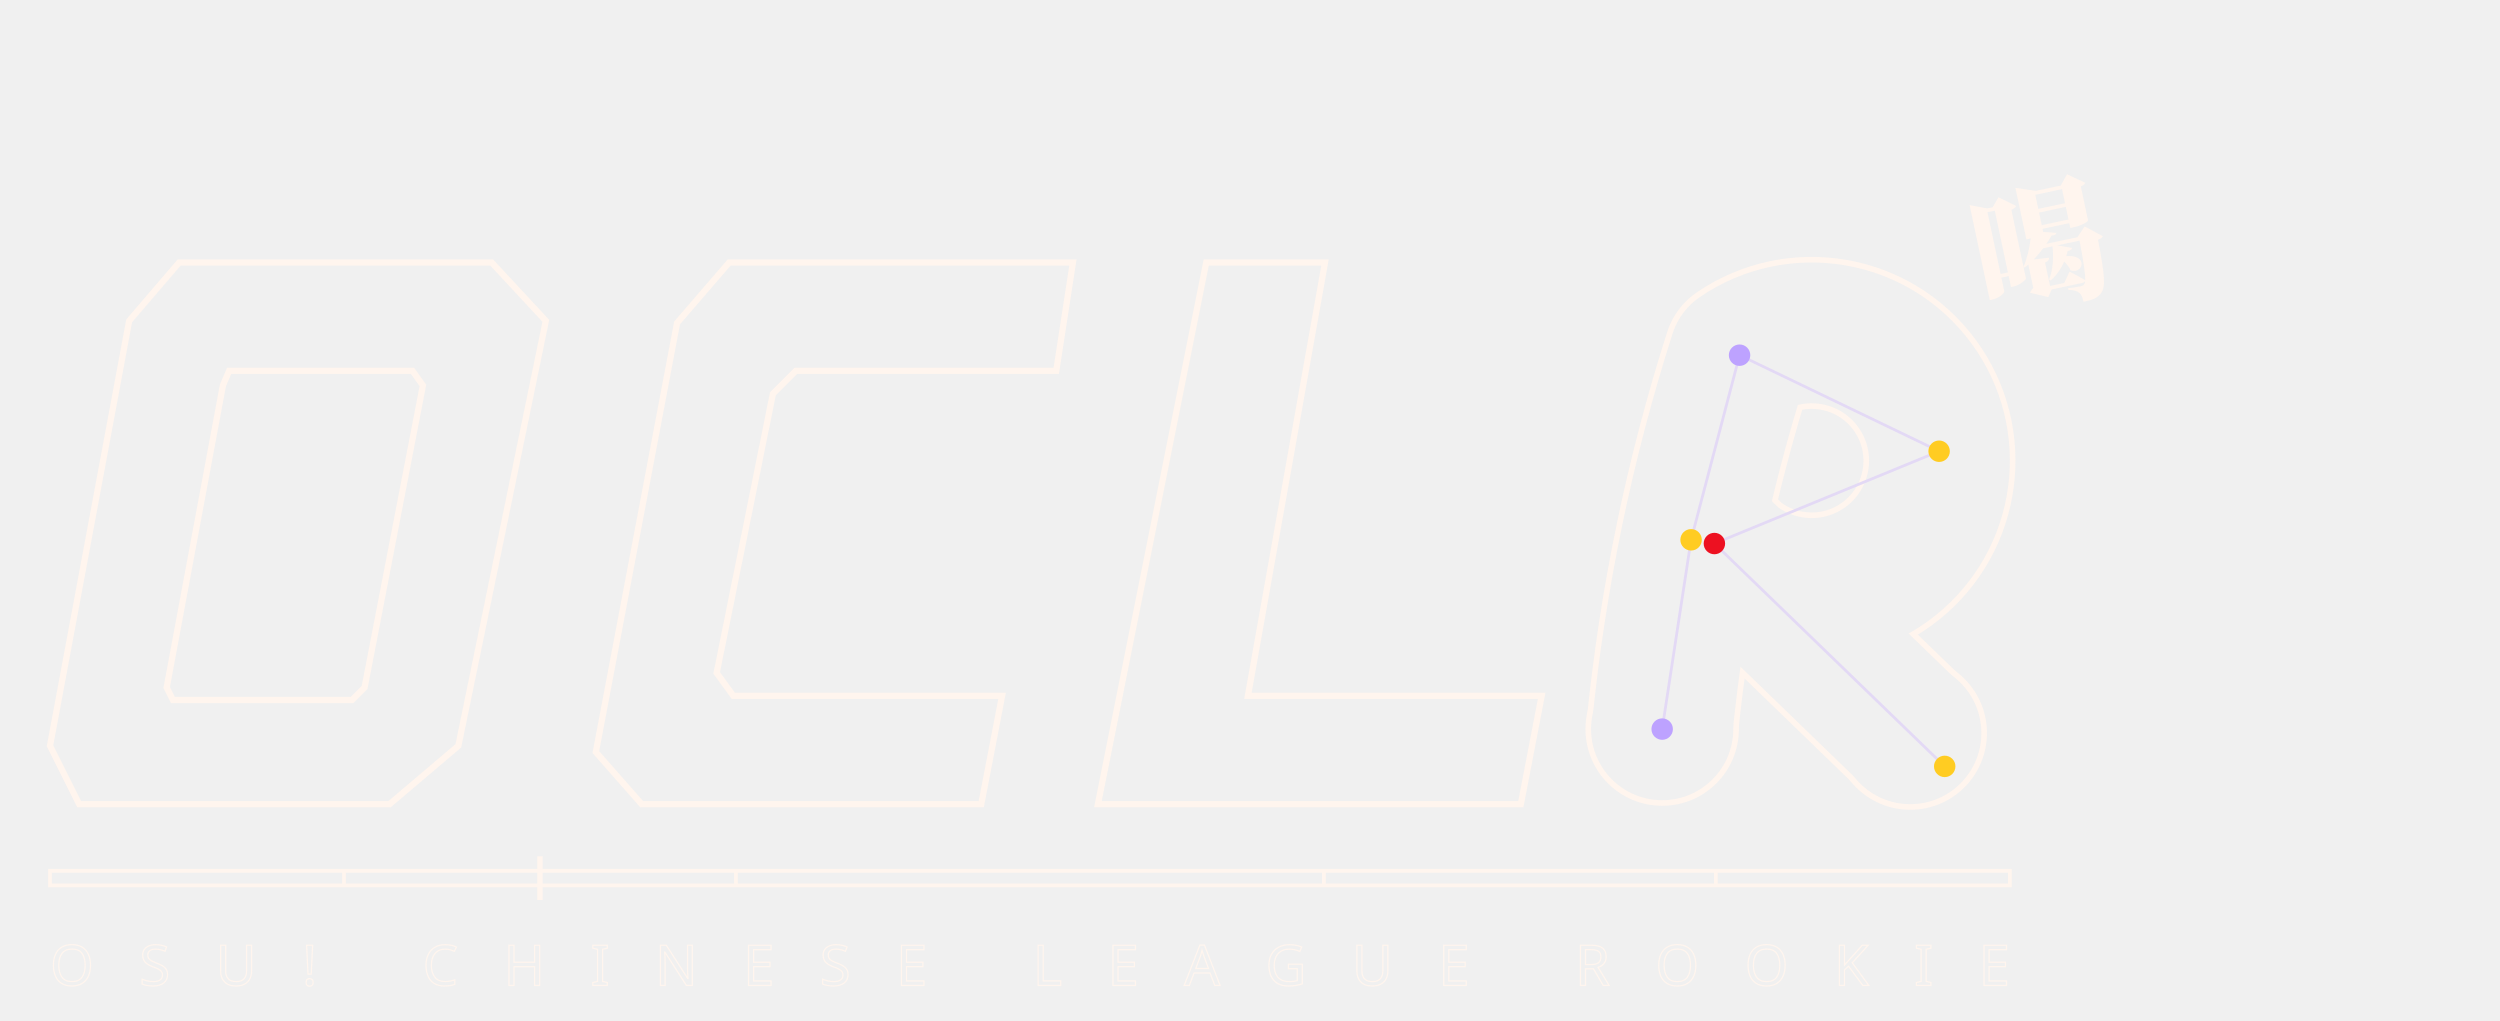
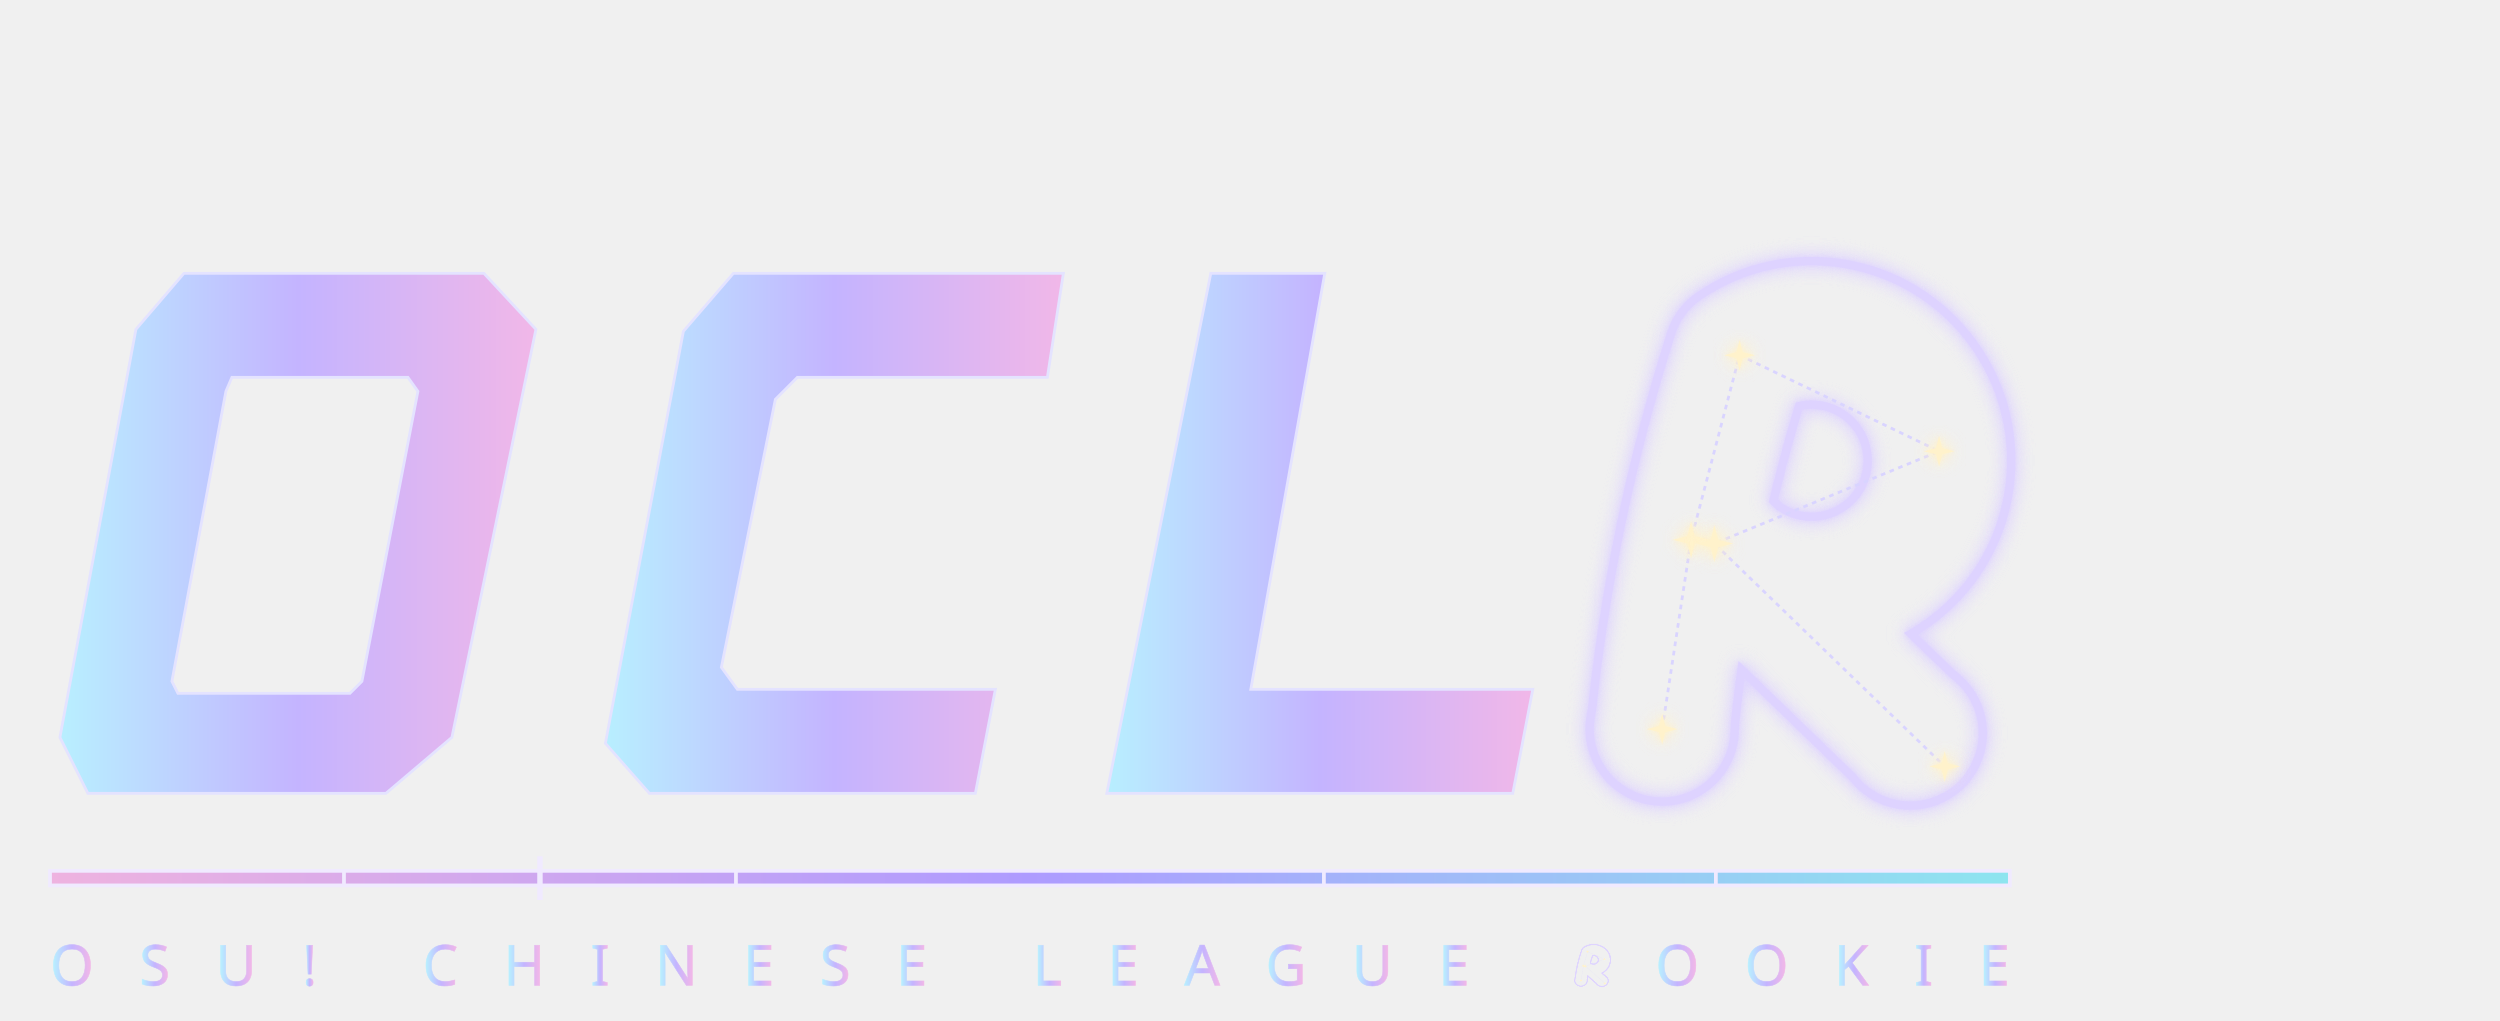
<svg xmlns="http://www.w3.org/2000/svg" viewBox="40 0 1200 490" width="1200" height="490" color="#fff5ee" role="img" aria-labelledby="title desc">
+   <defs>
+     <linearGradient id="ocl-fill" x1="0%" y1="0%" x2="100%" y2="0%">
+       <stop offset="0%" stop-color="#b8efff" />
+       <stop offset="50%" stop-color="#c4b4ff" />
+       <stop offset="100%" stop-color="#f1b7e8" />
+     </linearGradient>
+     <linearGradient id="acc-fill" x1="0%" y1="0%" x2="100%" y2="0%">
+       <stop offset="0%" stop-color="#efb3df" />
+       <stop offset="50%" stop-color="#ae9bff" />
+       <stop offset="100%" stop-color="#8de6ef" />
+     </linearGradient>
+     <filter id="star-glow" x="-35%" y="-35%" width="170%" height="170%" color-interpolation-filters="sRGB">
+       <feGaussianBlur in="SourceGraphic" stdDeviation="9" result="halo" />
+       <feGaussianBlur in="SourceGraphic" stdDeviation="3" result="near" />
+       <feMerge>
+         <feMergeNode in="halo" />
+         <feMergeNode in="halo" />
+         <feMergeNode in="near" />
+         <feMergeNode in="SourceGraphic" />
+       </feMerge>
+     </filter>
+   </defs>
  <g transform="translate(0 60)">
-     <path id="O-angular" d="M62 0H212L238 28L196 232L163 260H14L0 232L38 28Z M86 52H174L179 59L151 204L145 210H59L56 204L83 59Z" transform="translate(64 66)" fill="none" stroke="currentColor" stroke-width="3" stroke-linejoin="miter" stroke-miterlimit="4" />
-     <path id="C-angular" d="M64 0H229L221 52H96L85 63L58 197L66 208H195L185 260H22L0 235L39 29Z" transform="translate(326 66)" fill="none" stroke="currentColor" stroke-width="3" stroke-linejoin="miter" stroke-miterlimit="4" />
-     <path id="L-angular" d="M52 0H109L72 208H213L203 260H0Z" transform="translate(567 66)" fill="none" stroke="currentColor" stroke-width="3" stroke-linejoin="miter" stroke-miterlimit="4" />
-     <svg viewBox="46.25 -17.903 449.126 580.912" role="img" id="R-reference-slider" x="803.716" y="66" width="201.016" height="260" overflow="visible">
+     <path id="O-angular" d="M62 0H212L238 28L196 232L163 260H14L0 232L38 28Z M86 52H174L179 59L151 204L145 210H59L56 204L83 59Z" transform="translate(68.76 71.2) scale(.96)" fill="url(#ocl-fill)" stroke="#e4e3ff" stroke-width="1.4" stroke-linejoin="miter" stroke-miterlimit="4" fill-rule="evenodd" />
+     <path id="C-angular" d="M64 0H229L221 52H96L85 63L58 197L66 208H195L185 260H22L0 235L39 29Z" transform="translate(330.58 71.2) scale(.96)" fill="url(#ocl-fill)" stroke="#e4e3ff" stroke-width="1.4" stroke-linejoin="miter" stroke-miterlimit="4" fill-rule="evenodd" />
+     <path id="L-angular" d="M52 0H109L72 208H213L203 260H0Z" transform="translate(571.26 71.2) scale(.96)" fill="url(#ocl-fill)" stroke="#e4e3ff" stroke-width="1.4" stroke-linejoin="miter" stroke-miterlimit="4" fill-rule="evenodd" />
+     <svg viewBox="46.25 -17.903 449.126 580.912" role="img" id="R-reference-slider" x="803.716" y="66" width="201.016" height="260" overflow="visible" color="#ded3ff">
      <defs>
        <mask id="r-outline-mask" maskUnits="userSpaceOnUse" x="34.25" y="-29.903" width="473.126" height="604.912" style="mask-type:luminance">
          <g color="#fff" fill="#fff">
            <g id="r-outer-r-slider-shape">
              <path id="r-outer-r-track" d="M122.5 482.5 A1948.266 1948.266 0 0 1 205.5 81.5 A137.044 137.044 0 1 1 178.5 283.5 L388.562 486.759" fill="none" stroke="#fff" stroke-width="163" stroke-linecap="round" stroke-linejoin="round" />
              <circle id="r-outer-r-head-cap" cx="122.5" cy="482.5" r="82.25" fill="#fff" />
              <circle id="r-outer-r-tail-cap" cx="388.562" cy="486.759" r="82.25" fill="#fff" />
            </g>
          </g>
          <g color="#000" fill="#000">
            <g id="r-inner-r-slider-shape">
-               <path id="r-inner-r-track" d="M122.5 482.5 A1948.266 1948.266 0 0 1 205.5 81.5 A137.044 137.044 0 1 1 178.5 283.5 L388.562 486.759" fill="none" stroke="#000" stroke-width="151.0" stroke-linecap="round" stroke-linejoin="round" />
-               <circle id="r-inner-r-head-cap" cx="122.5" cy="482.5" r="76.25" fill="#000" />
-               <circle id="r-inner-r-tail-cap" cx="388.562" cy="486.759" r="76.25" fill="#000" />
+               <path id="r-inner-r-track" d="M122.5 482.5 A1948.266 1948.266 0 0 1 205.5 81.5 A137.044 137.044 0 1 1 178.5 283.5 L388.562 486.759" fill="none" stroke="#000" stroke-width="145" stroke-linecap="round" stroke-linejoin="round" />
+               <circle id="r-inner-r-head-cap" cx="122.5" cy="482.5" r="73.25" fill="#000" />
+               <circle id="r-inner-r-tail-cap" cx="388.562" cy="486.759" r="73.25" fill="#000" />
            </g>
          </g>
        </mask>
      </defs>
-       <rect x="34.25" y="-29.903" width="473.126" height="604.912" fill="currentColor" mask="url(#r-outline-mask)" />
+       <g filter="url(#star-glow)">
+         <rect x="34.25" y="-29.903" width="473.126" height="604.912" fill="currentColor" mask="url(#r-outline-mask)" />
+       </g>
      <g id="r-control-points">
-         <polyline points="122.5,482.5 153.5,279.5 205.5,81.5 419.5,184.5 178.5,283.5 425.5,522.5" fill="none" stroke="#e3d9f5" stroke-width="3" />
-         <circle id="r-control-0" cx="122.5" cy="482.5" r="11.5" fill="#bda2ff" />
-         <circle id="r-control-1" cx="153.5" cy="279.5" r="11.5" fill="#ffcc22" />
-         <circle id="r-control-2" cx="205.5" cy="81.5" r="11.5" fill="#bda2ff" />
-         <circle id="r-control-3" cx="419.5" cy="184.5" r="11.5" fill="#ffcc22" />
-         <circle id="r-control-4" cx="178.5" cy="283.5" r="11.5" fill="#ed1121" />
-         <circle id="r-control-5" cx="425.5" cy="522.5" r="11.5" fill="#ffcc22" />
+         <polyline points="122.5,482.5 153.5,279.5 205.5,81.5 419.5,184.5 178.5,283.5 425.5,522.5" fill="none" stroke="#d9d4ff" stroke-width="3" stroke-dasharray="5 5" opacity="1" />
+         <polygon id="r-control-0" points="122.500,466.000 125.767,479.233 139.000,482.500 125.767,485.767 122.500,499.000 119.233,485.767 106.000,482.500 119.233,479.233" fill="#fff2cb" filter="url(#star-glow)" />
+         <polygon id="r-control-1" points="153.500,259.700 157.420,275.580 173.300,279.500 157.420,283.420 153.500,299.300 149.580,283.420 133.700,279.500 149.580,275.580" fill="#fff2cb" filter="url(#star-glow)" />
+         <polygon id="r-control-2" points="205.500,65.000 208.767,78.233 222.000,81.500 208.767,84.767 205.500,98.000 202.233,84.767 189.000,81.500 202.233,78.233" fill="#fff2cb" filter="url(#star-glow)" />
+         <polygon id="r-control-3" points="419.500,168.000 422.767,181.233 436.000,184.500 422.767,187.767 419.500,201.000 416.233,187.767 403.000,184.500 416.233,181.233" fill="#fff2cb" filter="url(#star-glow)" />
+         <polygon id="r-control-4" points="178.500,263.700 182.420,279.580 198.300,283.500 182.420,287.420 178.500,303.300 174.580,287.420 158.700,283.500 174.580,279.580" fill="#fff2cb" filter="url(#star-glow)" />
+         <polygon id="r-control-5" points="425.500,506.000 428.767,519.233 442.000,522.500 428.767,525.767 425.500,539.000 422.233,525.767 409.000,522.500 422.233,519.233" fill="#fff2cb" filter="url(#star-glow)" />
      </g>
    </svg>
-     <g id="judgement-katu" fill="currentColor" transform="rotate(-12 1016 55)">
-       <path d="M418 845V450H443H451C427 379 390 302 354 253L362 246L393 262V84C381 75 369 63 361 53L489 -8L525 43H759C773 43 782 48 785 58C782 44 777 35 772 30C765 24 757 21 743 21C724 21 676 23 647 26V14C685 5 708 -6 723 -25C737 -43 740 -63 740 -97C803 -97 845 -93 878 -65C927 -24 937 58 943 335C964 338 977 345 984 354L866 454L796 386H558C577 404 594 422 609 439C636 435 644 440 648 451L552 479L553 480V502H758V465H783C857 465 900 487 900 492V754C922 758 932 764 938 773L818 864L754 791H563ZM740 316 635 358H806C803 199 797 104 786 59C748 95 684 146 684 146L628 71H519V251C545 255 553 265 556 280L441 291C471 312 500 334 527 358H599C591 283 568 185 522 121L531 110C585 139 628 182 661 228C676 206 689 179 694 154C778 102 854 242 685 265L703 300C727 299 736 306 740 316ZM175 104V208H231V124H251C296 124 353 154 354 164V690C375 694 388 702 395 711L279 802L221 738H179L55 790V61H74C128 61 175 90 175 104ZM553 530V627H758V530ZM553 655V763H758V655ZM175 236V710H231V236Z" transform="translate(986 83) scale(.064 -.064)" />
+     <g id="english-name">
+       <path d="M720 358Q720 247 682.5 164.5Q645 82 572.0 36.0Q499 -10 391 -10Q280 -10 206.5 36.0Q133 82 97.0 165.0Q61 248 61 359Q61 469 97.0 551.0Q133 633 206.5 679.0Q280 725 392 725Q499 725 572.0 679.5Q645 634 682.5 551.5Q720 469 720 358ZM156 358Q156 223 213.0 145.5Q270 68 391 68Q513 68 569.0 145.5Q625 223 625 358Q625 493 569.0 569.5Q513 646 392 646Q271 646 213.5 569.5Q156 493 156 358Z" fill="url(#ocl-fill)" stroke="url(#ocl-fill)" stroke-width="10" transform="translate(64 413) scale(0.027 -0.027)" />
+       <path d="M502 191Q502 96 433.0 43.0Q364 -10 247 -10Q187 -10 136.0 -1.0Q85 8 51 24V110Q87 94 140.5 81.0Q194 68 251 68Q331 68 371.5 99.0Q412 130 412 183Q412 218 397.0 242.0Q382 266 345.5 286.5Q309 307 244 330Q153 363 106.5 411.0Q60 459 60 542Q60 599 89.0 639.5Q118 680 169.5 702.0Q221 724 288 724Q347 724 396.0 713.0Q445 702 485 684L457 607Q420 623 376.5 634.0Q333 645 286 645Q219 645 185.0 616.5Q151 588 151 541Q151 505 166.0 481.0Q181 457 215.0 438.0Q249 419 307 397Q370 374 413.5 347.5Q457 321 479.5 284.0Q502 247 502 191Z" fill="url(#ocl-fill)" stroke="url(#ocl-fill)" stroke-width="10" transform="translate(106.8673 413) scale(0.027 -0.027)" />
+       <path d="M640 252Q640 178 610.0 118.5Q580 59 518.5 24.5Q457 -10 362 -10Q229 -10 159.5 62.5Q90 135 90 254V714H180V251Q180 164 226.5 116.0Q273 68 367 68Q464 68 507.5 119.5Q551 171 551 252V714H640Z" fill="url(#ocl-fill)" stroke="url(#ocl-fill)" stroke-width="10" transform="translate(143.4706 413) scale(0.027 -0.027)" />
+       <path d="M163 201H106L81 714H188ZM72 54Q72 91 90.0 106.0Q108 121 134 121Q159 121 177.5 106.0Q196 91 196 54Q196 18 177.5 2.0Q159 -14 134 -14Q108 -14 90.0 2.0Q72 18 72 54Z" fill="url(#ocl-fill)" stroke="url(#ocl-fill)" stroke-width="10" transform="translate(184.9879 413) scale(0.027 -0.027)" />
+       <path d="M403 645Q288 645 222.0 568.0Q156 491 156 357Q156 224 217.5 146.5Q279 69 402 69Q449 69 491.0 77.0Q533 85 573 97V19Q533 4 490.5 -3.0Q448 -10 389 -10Q280 -10 207.0 35.0Q134 80 97.5 163.0Q61 246 61 358Q61 466 100.5 548.5Q140 631 217.0 677.5Q294 724 404 724Q517 724 601 682L565 606Q532 621 491.5 633.0Q451 645 403 645Z" fill="url(#ocl-fill)" stroke="url(#ocl-fill)" stroke-width="10" transform="translate(242.8315 413) scale(0.027 -0.027)" />
+       <path d="M643 0H553V333H187V0H97V714H187V412H553V714H643Z" fill="url(#ocl-fill)" stroke="url(#ocl-fill)" stroke-width="10" transform="translate(281.6758 413) scale(0.027 -0.027)" />
+       <path d="M298 0H40V52L124 71V642L40 662V714H298V662L214 642V71L298 52Z" fill="url(#ocl-fill)" stroke="url(#ocl-fill)" stroke-width="10" transform="translate(323.463 413) scale(0.027 -0.027)" />
+       <path d="M663 0H558L176 593H172Q174 558 177.0 506.0Q180 454 180 399V0H97V714H201L582 123H586Q585 139 583.5 171.0Q582 203 580.5 241.0Q579 279 579 311V714H663Z" fill="url(#ocl-fill)" stroke="url(#ocl-fill)" stroke-width="10" transform="translate(354.3963 413) scale(0.027 -0.027)" />
+       <path d="M496 0H97V714H496V635H187V412H478V334H187V79H496Z" fill="url(#ocl-fill)" stroke="url(#ocl-fill)" stroke-width="10" transform="translate(396.6966 413) scale(0.027 -0.027)" />
+       <path d="M502 191Q502 96 433.0 43.0Q364 -10 247 -10Q187 -10 136.0 -1.0Q85 8 51 24V110Q87 94 140.5 81.0Q194 68 251 68Q331 68 371.5 99.0Q412 130 412 183Q412 218 397.0 242.0Q382 266 345.5 286.5Q309 307 244 330Q153 363 106.5 411.0Q60 459 60 542Q60 599 89.0 639.5Q118 680 169.5 702.0Q221 724 288 724Q347 724 396.0 713.0Q445 702 485 684L457 607Q420 623 376.5 634.0Q333 645 286 645Q219 645 185.0 616.5Q151 588 151 541Q151 505 166.0 481.0Q181 457 215.0 438.0Q249 419 307 397Q370 374 413.5 347.5Q457 321 479.5 284.0Q502 247 502 191Z" fill="url(#ocl-fill)" stroke="url(#ocl-fill)" stroke-width="10" transform="translate(433.4889 413) scale(0.027 -0.027)" />
+       <path d="M496 0H97V714H496V635H187V412H478V334H187V79H496Z" fill="url(#ocl-fill)" stroke="url(#ocl-fill)" stroke-width="10" transform="translate(470.0922 413) scale(0.027 -0.027)" />
+       <path d="M97 0V714H187V80H499V0Z" fill="url(#ocl-fill)" stroke="url(#ocl-fill)" stroke-width="10" transform="translate(535.6848 413) scale(0.027 -0.027)" />
+       <path d="M496 0H97V714H496V635H187V412H478V334H187V79H496Z" fill="url(#ocl-fill)" stroke="url(#ocl-fill)" stroke-width="10" transform="translate(571.6131 413) scale(0.027 -0.027)" />
+       <path d="M545 0 459 221H176L91 0H0L279 717H360L638 0ZM352 517Q349 525 342.0 546.0Q335 567 328.5 589.5Q322 612 318 624Q311 593 302.0 563.5Q293 534 287 517L206 301H432Z" fill="url(#ocl-fill)" stroke="url(#ocl-fill)" stroke-width="10" transform="translate(608.4054 413) scale(0.027 -0.027)" />
+       <path d="M407 377H654V27Q596 8 537.0 -1.0Q478 -10 403 -10Q292 -10 216.0 34.5Q140 79 100.5 161.5Q61 244 61 357Q61 469 105.0 551.0Q149 633 231.5 678.5Q314 724 431 724Q491 724 544.5 713.0Q598 702 644 682L610 604Q572 621 524.5 633.0Q477 645 426 645Q298 645 226.5 568.0Q155 491 155 357Q155 272 182.5 206.5Q210 141 269.0 104.5Q328 68 424 68Q471 68 504.0 73.0Q537 78 564 85V297H407Z" fill="url(#ocl-fill)" stroke="url(#ocl-fill)" stroke-width="10" transform="translate(647.4387 413) scale(0.027 -0.027)" />
+       <path d="M640 252Q640 178 610.0 118.5Q580 59 518.5 24.5Q457 -10 362 -10Q229 -10 159.5 62.5Q90 135 90 254V714H180V251Q180 164 226.5 116.0Q273 68 367 68Q464 68 507.5 119.5Q551 171 551 252V714H640Z" fill="url(#ocl-fill)" stroke="url(#ocl-fill)" stroke-width="10" transform="translate(688.875 413) scale(0.027 -0.027)" />
+       <path d="M496 0H97V714H496V635H187V412H478V334H187V79H496Z" fill="url(#ocl-fill)" stroke="url(#ocl-fill)" stroke-width="10" transform="translate(730.3923 413) scale(0.027 -0.027)" />
+       <svg viewBox="46.25 -17.903 449.126 580.912" role="img" id="rookie-r" x="795.985" y="393.4" width="17" height="20" overflow="visible" color="#ded3ff" preserveAspectRatio="none">
+         <defs>
+           <mask id="mini-r-outline-mask" maskUnits="userSpaceOnUse" x="34.25" y="-29.903" width="473.126" height="604.912" style="mask-type:luminance">
+             <g color="#fff" fill="#fff">
+               <g id="mini-r-outer-r-slider-shape">
+                 <path id="mini-r-outer-r-track" d="M122.5 482.5 A1948.266 1948.266 0 0 1 205.5 81.5 A137.044 137.044 0 1 1 178.5 283.5 L388.562 486.759" fill="none" stroke="#fff" stroke-width="163" stroke-linecap="round" stroke-linejoin="round" />
+                 <circle id="mini-r-outer-r-head-cap" cx="122.5" cy="482.5" r="82.25" fill="#fff" />
+                 <circle id="mini-r-outer-r-tail-cap" cx="388.562" cy="486.759" r="82.25" fill="#fff" />
+               </g>
+             </g>
+             <g color="#000" fill="#000">
+               <g id="mini-r-inner-r-slider-shape">
+                 <path id="mini-r-inner-r-track" d="M122.5 482.5 A1948.266 1948.266 0 0 1 205.5 81.5 A137.044 137.044 0 1 1 178.5 283.5 L388.562 486.759" fill="none" stroke="#000" stroke-width="145" stroke-linecap="round" stroke-linejoin="round" />
+                 <circle id="mini-r-inner-r-head-cap" cx="122.5" cy="482.5" r="73.25" fill="#000" />
+                 <circle id="mini-r-inner-r-tail-cap" cx="388.562" cy="486.759" r="73.25" fill="#000" />
+               </g>
+             </g>
+           </mask>
+         </defs>
+         <g filter="url(#star-glow)">
+           <rect x="34.25" y="-29.903" width="473.126" height="604.912" fill="currentColor" mask="url(#mini-r-outline-mask)" />
+         </g>
+         <g id="mini-r-control-points">
+           <polyline points="122.5,482.5 153.5,279.5 205.5,81.5 419.5,184.5 178.5,283.5 425.5,522.5" fill="none" stroke="#d9d4ff" stroke-width="3" stroke-dasharray="5 5" opacity="1" />
+           <polygon id="mini-r-control-0" points="122.500,466.000 125.767,479.233 139.000,482.500 125.767,485.767 122.500,499.000 119.233,485.767 106.000,482.500 119.233,479.233" fill="#fff2cb" filter="url(#star-glow)" />
+           <polygon id="mini-r-control-1" points="153.500,259.700 157.420,275.580 173.300,279.500 157.420,283.420 153.500,299.300 149.580,283.420 133.700,279.500 149.580,275.580" fill="#fff2cb" filter="url(#star-glow)" />
+           <polygon id="mini-r-control-2" points="205.500,65.000 208.767,78.233 222.000,81.500 208.767,84.767 205.500,98.000 202.233,84.767 189.000,81.500 202.233,78.233" fill="#fff2cb" filter="url(#star-glow)" />
+           <polygon id="mini-r-control-3" points="419.500,168.000 422.767,181.233 436.000,184.500 422.767,187.767 419.500,201.000 416.233,187.767 403.000,184.500 416.233,181.233" fill="#fff2cb" filter="url(#star-glow)" />
+           <polygon id="mini-r-control-4" points="178.500,263.700 182.420,279.580 198.300,283.500 182.420,287.420 178.500,303.300 174.580,287.420 158.700,283.500 174.580,279.580" fill="#fff2cb" filter="url(#star-glow)" />
+           <polygon id="mini-r-control-5" points="425.500,506.000 428.767,519.233 442.000,522.500 428.767,525.767 425.500,539.000 422.233,525.767 409.000,522.500 422.233,519.233" fill="#fff2cb" filter="url(#star-glow)" />
+         </g>
+       </svg>
+       <path d="M720 358Q720 247 682.5 164.5Q645 82 572.0 36.0Q499 -10 391 -10Q280 -10 206.5 36.0Q133 82 97.0 165.0Q61 248 61 359Q61 469 97.0 551.0Q133 633 206.5 679.0Q280 725 392 725Q499 725 572.0 679.5Q645 634 682.5 551.5Q720 469 720 358ZM156 358Q156 223 213.0 145.5Q270 68 391 68Q513 68 569.0 145.5Q625 223 625 358Q625 493 569.0 569.5Q513 646 392 646Q271 646 213.5 569.5Q156 493 156 358Z" fill="url(#ocl-fill)" stroke="url(#ocl-fill)" stroke-width="10" transform="translate(834.5591 413) scale(0.027 -0.027)" />
+       <path d="M720 358Q720 247 682.5 164.5Q645 82 572.0 36.0Q499 -10 391 -10Q280 -10 206.5 36.0Q133 82 97.0 165.0Q61 248 61 359Q61 469 97.0 551.0Q133 633 206.5 679.0Q280 725 392 725Q499 725 572.0 679.5Q645 634 682.5 551.5Q720 469 720 358ZM156 358Q156 223 213.0 145.5Q270 68 391 68Q513 68 569.0 145.5Q625 223 625 358Q625 493 569.0 569.5Q513 646 392 646Q271 646 213.5 569.5Q156 493 156 358Z" fill="url(#ocl-fill)" stroke="url(#ocl-fill)" stroke-width="10" transform="translate(877.4264 413) scale(0.027 -0.027)" />
+       <path d="M619 0H513L260 341L187 277V0H97V714H187V362Q217 396 248.0 430.0Q279 464 310 498L503 714H608L325 403Z" fill="url(#ocl-fill)" stroke="url(#ocl-fill)" stroke-width="10" transform="translate(920.2937 413) scale(0.027 -0.027)" />
+       <path d="M298 0H40V52L124 71V642L40 662V714H298V662L214 642V71L298 52Z" fill="url(#ocl-fill)" stroke="url(#ocl-fill)" stroke-width="10" transform="translate(958.787 413) scale(0.027 -0.027)" />
+       <path d="M496 0H97V714H496V635H187V412H478V334H187V79H496Z" fill="url(#ocl-fill)" stroke="url(#ocl-fill)" stroke-width="10" transform="translate(989.7203 413) scale(0.027 -0.027)" />
    </g>
-     <g id="english-name">
-       <path d="M720 358Q720 247 682.5 164.5Q645 82 572.0 36.0Q499 -10 391 -10Q280 -10 206.5 36.0Q133 82 97.0 165.0Q61 248 61 359Q61 469 97.0 551.0Q133 633 206.5 679.0Q280 725 392 725Q499 725 572.0 679.5Q645 634 682.5 551.5Q720 469 720 358ZM156 358Q156 223 213.0 145.5Q270 68 391 68Q513 68 569.0 145.5Q625 223 625 358Q625 493 569.0 569.5Q513 646 392 646Q271 646 213.5 569.5Q156 493 156 358Z" fill="none" stroke="currentColor" stroke-width="22" transform="translate(64 413) scale(0.027 -0.027)" />
-       <path d="M502 191Q502 96 433.0 43.0Q364 -10 247 -10Q187 -10 136.0 -1.0Q85 8 51 24V110Q87 94 140.5 81.0Q194 68 251 68Q331 68 371.5 99.0Q412 130 412 183Q412 218 397.0 242.0Q382 266 345.5 286.5Q309 307 244 330Q153 363 106.5 411.0Q60 459 60 542Q60 599 89.0 639.5Q118 680 169.5 702.0Q221 724 288 724Q347 724 396.0 713.0Q445 702 485 684L457 607Q420 623 376.5 634.0Q333 645 286 645Q219 645 185.0 616.5Q151 588 151 541Q151 505 166.0 481.0Q181 457 215.0 438.0Q249 419 307 397Q370 374 413.5 347.5Q457 321 479.5 284.0Q502 247 502 191Z" fill="none" stroke="currentColor" stroke-width="22" transform="translate(106.8673 413) scale(0.027 -0.027)" />
-       <path d="M640 252Q640 178 610.0 118.5Q580 59 518.5 24.5Q457 -10 362 -10Q229 -10 159.5 62.5Q90 135 90 254V714H180V251Q180 164 226.5 116.0Q273 68 367 68Q464 68 507.5 119.5Q551 171 551 252V714H640Z" fill="none" stroke="currentColor" stroke-width="22" transform="translate(143.4706 413) scale(0.027 -0.027)" />
-       <path d="M163 201H106L81 714H188ZM72 54Q72 91 90.0 106.0Q108 121 134 121Q159 121 177.5 106.0Q196 91 196 54Q196 18 177.5 2.0Q159 -14 134 -14Q108 -14 90.0 2.0Q72 18 72 54Z" fill="none" stroke="currentColor" stroke-width="22" transform="translate(184.9879 413) scale(0.027 -0.027)" />
-       <path d="M403 645Q288 645 222.0 568.0Q156 491 156 357Q156 224 217.5 146.5Q279 69 402 69Q449 69 491.0 77.0Q533 85 573 97V19Q533 4 490.5 -3.0Q448 -10 389 -10Q280 -10 207.0 35.0Q134 80 97.5 163.0Q61 246 61 358Q61 466 100.5 548.5Q140 631 217.0 677.5Q294 724 404 724Q517 724 601 682L565 606Q532 621 491.5 633.0Q451 645 403 645Z" fill="none" stroke="currentColor" stroke-width="22" transform="translate(242.8315 413) scale(0.027 -0.027)" />
-       <path d="M643 0H553V333H187V0H97V714H187V412H553V714H643Z" fill="none" stroke="currentColor" stroke-width="22" transform="translate(281.6758 413) scale(0.027 -0.027)" />
-       <path d="M298 0H40V52L124 71V642L40 662V714H298V662L214 642V71L298 52Z" fill="none" stroke="currentColor" stroke-width="22" transform="translate(323.463 413) scale(0.027 -0.027)" />
-       <path d="M663 0H558L176 593H172Q174 558 177.0 506.0Q180 454 180 399V0H97V714H201L582 123H586Q585 139 583.5 171.0Q582 203 580.5 241.0Q579 279 579 311V714H663Z" fill="none" stroke="currentColor" stroke-width="22" transform="translate(354.3963 413) scale(0.027 -0.027)" />
-       <path d="M496 0H97V714H496V635H187V412H478V334H187V79H496Z" fill="none" stroke="currentColor" stroke-width="22" transform="translate(396.6966 413) scale(0.027 -0.027)" />
-       <path d="M502 191Q502 96 433.0 43.0Q364 -10 247 -10Q187 -10 136.0 -1.0Q85 8 51 24V110Q87 94 140.5 81.0Q194 68 251 68Q331 68 371.5 99.0Q412 130 412 183Q412 218 397.0 242.0Q382 266 345.5 286.5Q309 307 244 330Q153 363 106.5 411.0Q60 459 60 542Q60 599 89.0 639.5Q118 680 169.5 702.0Q221 724 288 724Q347 724 396.0 713.0Q445 702 485 684L457 607Q420 623 376.5 634.0Q333 645 286 645Q219 645 185.0 616.5Q151 588 151 541Q151 505 166.0 481.0Q181 457 215.0 438.0Q249 419 307 397Q370 374 413.5 347.5Q457 321 479.5 284.0Q502 247 502 191Z" fill="none" stroke="currentColor" stroke-width="22" transform="translate(433.4889 413) scale(0.027 -0.027)" />
-       <path d="M496 0H97V714H496V635H187V412H478V334H187V79H496Z" fill="none" stroke="currentColor" stroke-width="22" transform="translate(470.0922 413) scale(0.027 -0.027)" />
-       <path d="M97 0V714H187V80H499V0Z" fill="none" stroke="currentColor" stroke-width="22" transform="translate(535.6848 413) scale(0.027 -0.027)" />
-       <path d="M496 0H97V714H496V635H187V412H478V334H187V79H496Z" fill="none" stroke="currentColor" stroke-width="22" transform="translate(571.6131 413) scale(0.027 -0.027)" />
-       <path d="M545 0 459 221H176L91 0H0L279 717H360L638 0ZM352 517Q349 525 342.0 546.0Q335 567 328.5 589.5Q322 612 318 624Q311 593 302.0 563.5Q293 534 287 517L206 301H432Z" fill="none" stroke="currentColor" stroke-width="22" transform="translate(608.4054 413) scale(0.027 -0.027)" />
-       <path d="M407 377H654V27Q596 8 537.0 -1.0Q478 -10 403 -10Q292 -10 216.0 34.5Q140 79 100.5 161.5Q61 244 61 357Q61 469 105.0 551.0Q149 633 231.5 678.5Q314 724 431 724Q491 724 544.5 713.0Q598 702 644 682L610 604Q572 621 524.5 633.0Q477 645 426 645Q298 645 226.5 568.0Q155 491 155 357Q155 272 182.5 206.5Q210 141 269.0 104.5Q328 68 424 68Q471 68 504.0 73.0Q537 78 564 85V297H407Z" fill="none" stroke="currentColor" stroke-width="22" transform="translate(647.4387 413) scale(0.027 -0.027)" />
-       <path d="M640 252Q640 178 610.0 118.5Q580 59 518.5 24.5Q457 -10 362 -10Q229 -10 159.5 62.5Q90 135 90 254V714H180V251Q180 164 226.5 116.0Q273 68 367 68Q464 68 507.5 119.5Q551 171 551 252V714H640Z" fill="none" stroke="currentColor" stroke-width="22" transform="translate(688.875 413) scale(0.027 -0.027)" />
-       <path d="M496 0H97V714H496V635H187V412H478V334H187V79H496Z" fill="none" stroke="currentColor" stroke-width="22" transform="translate(730.3923 413) scale(0.027 -0.027)" />
-       <path d="M294 714Q427 714 490.5 663.5Q554 613 554 511Q554 454 533.0 416.0Q512 378 479.5 355.5Q447 333 411 320L607 0H502L329 295H187V0H97V714ZM289 636H187V371H294Q381 371 421.0 405.5Q461 440 461 507Q461 577 419.0 606.5Q377 636 289 636Z" fill="none" stroke="currentColor" stroke-width="22" transform="translate(795.9849 413) scale(0.027 -0.027)" />
-       <path d="M720 358Q720 247 682.5 164.5Q645 82 572.0 36.0Q499 -10 391 -10Q280 -10 206.5 36.0Q133 82 97.0 165.0Q61 248 61 359Q61 469 97.0 551.0Q133 633 206.5 679.0Q280 725 392 725Q499 725 572.0 679.5Q645 634 682.5 551.5Q720 469 720 358ZM156 358Q156 223 213.0 145.5Q270 68 391 68Q513 68 569.0 145.5Q625 223 625 358Q625 493 569.0 569.5Q513 646 392 646Q271 646 213.5 569.5Q156 493 156 358Z" fill="none" stroke="currentColor" stroke-width="22" transform="translate(834.5591 413) scale(0.027 -0.027)" />
-       <path d="M720 358Q720 247 682.5 164.5Q645 82 572.0 36.0Q499 -10 391 -10Q280 -10 206.5 36.0Q133 82 97.0 165.0Q61 248 61 359Q61 469 97.0 551.0Q133 633 206.5 679.0Q280 725 392 725Q499 725 572.0 679.5Q645 634 682.5 551.5Q720 469 720 358ZM156 358Q156 223 213.0 145.5Q270 68 391 68Q513 68 569.0 145.5Q625 223 625 358Q625 493 569.0 569.5Q513 646 392 646Q271 646 213.5 569.5Q156 493 156 358Z" fill="none" stroke="currentColor" stroke-width="22" transform="translate(877.4264 413) scale(0.027 -0.027)" />
-       <path d="M619 0H513L260 341L187 277V0H97V714H187V362Q217 396 248.0 430.0Q279 464 310 498L503 714H608L325 403Z" fill="none" stroke="currentColor" stroke-width="22" transform="translate(920.2937 413) scale(0.027 -0.027)" />
-       <path d="M298 0H40V52L124 71V642L40 662V714H298V662L214 642V71L298 52Z" fill="none" stroke="currentColor" stroke-width="22" transform="translate(958.787 413) scale(0.027 -0.027)" />
-       <path d="M496 0H97V714H496V635H187V412H478V334H187V79H496Z" fill="none" stroke="currentColor" stroke-width="22" transform="translate(989.7203 413) scale(0.027 -0.027)" />
-     </g>
-     <g id="accuracy-bar" fill="none" stroke="currentColor">
-       <rect x="64" y="358" width="940.732" height="7" stroke-width="1.8" />
+     <g id="accuracy-bar" fill="none" stroke="#f0eaff">
+       <rect x="64" y="358" width="940.732" height="7" stroke-width="1.8" fill="url(#acc-fill)" />
      <path id="accuracy-boundary-1" d="M205.11 358V365" stroke-width="1.8" />
      <path id="accuracy-boundary-2" d="M393.256 358V365" stroke-width="1.8" />
      <path id="accuracy-boundary-3" d="M675.476 358V365" stroke-width="1.8" />
      <path id="accuracy-boundary-4" d="M863.622 358V365" stroke-width="1.8" />
      <path id="accuracy-100-marker" d="M299.183 351V372" stroke-width="2.6" />
    </g>
  </g>
</svg>
